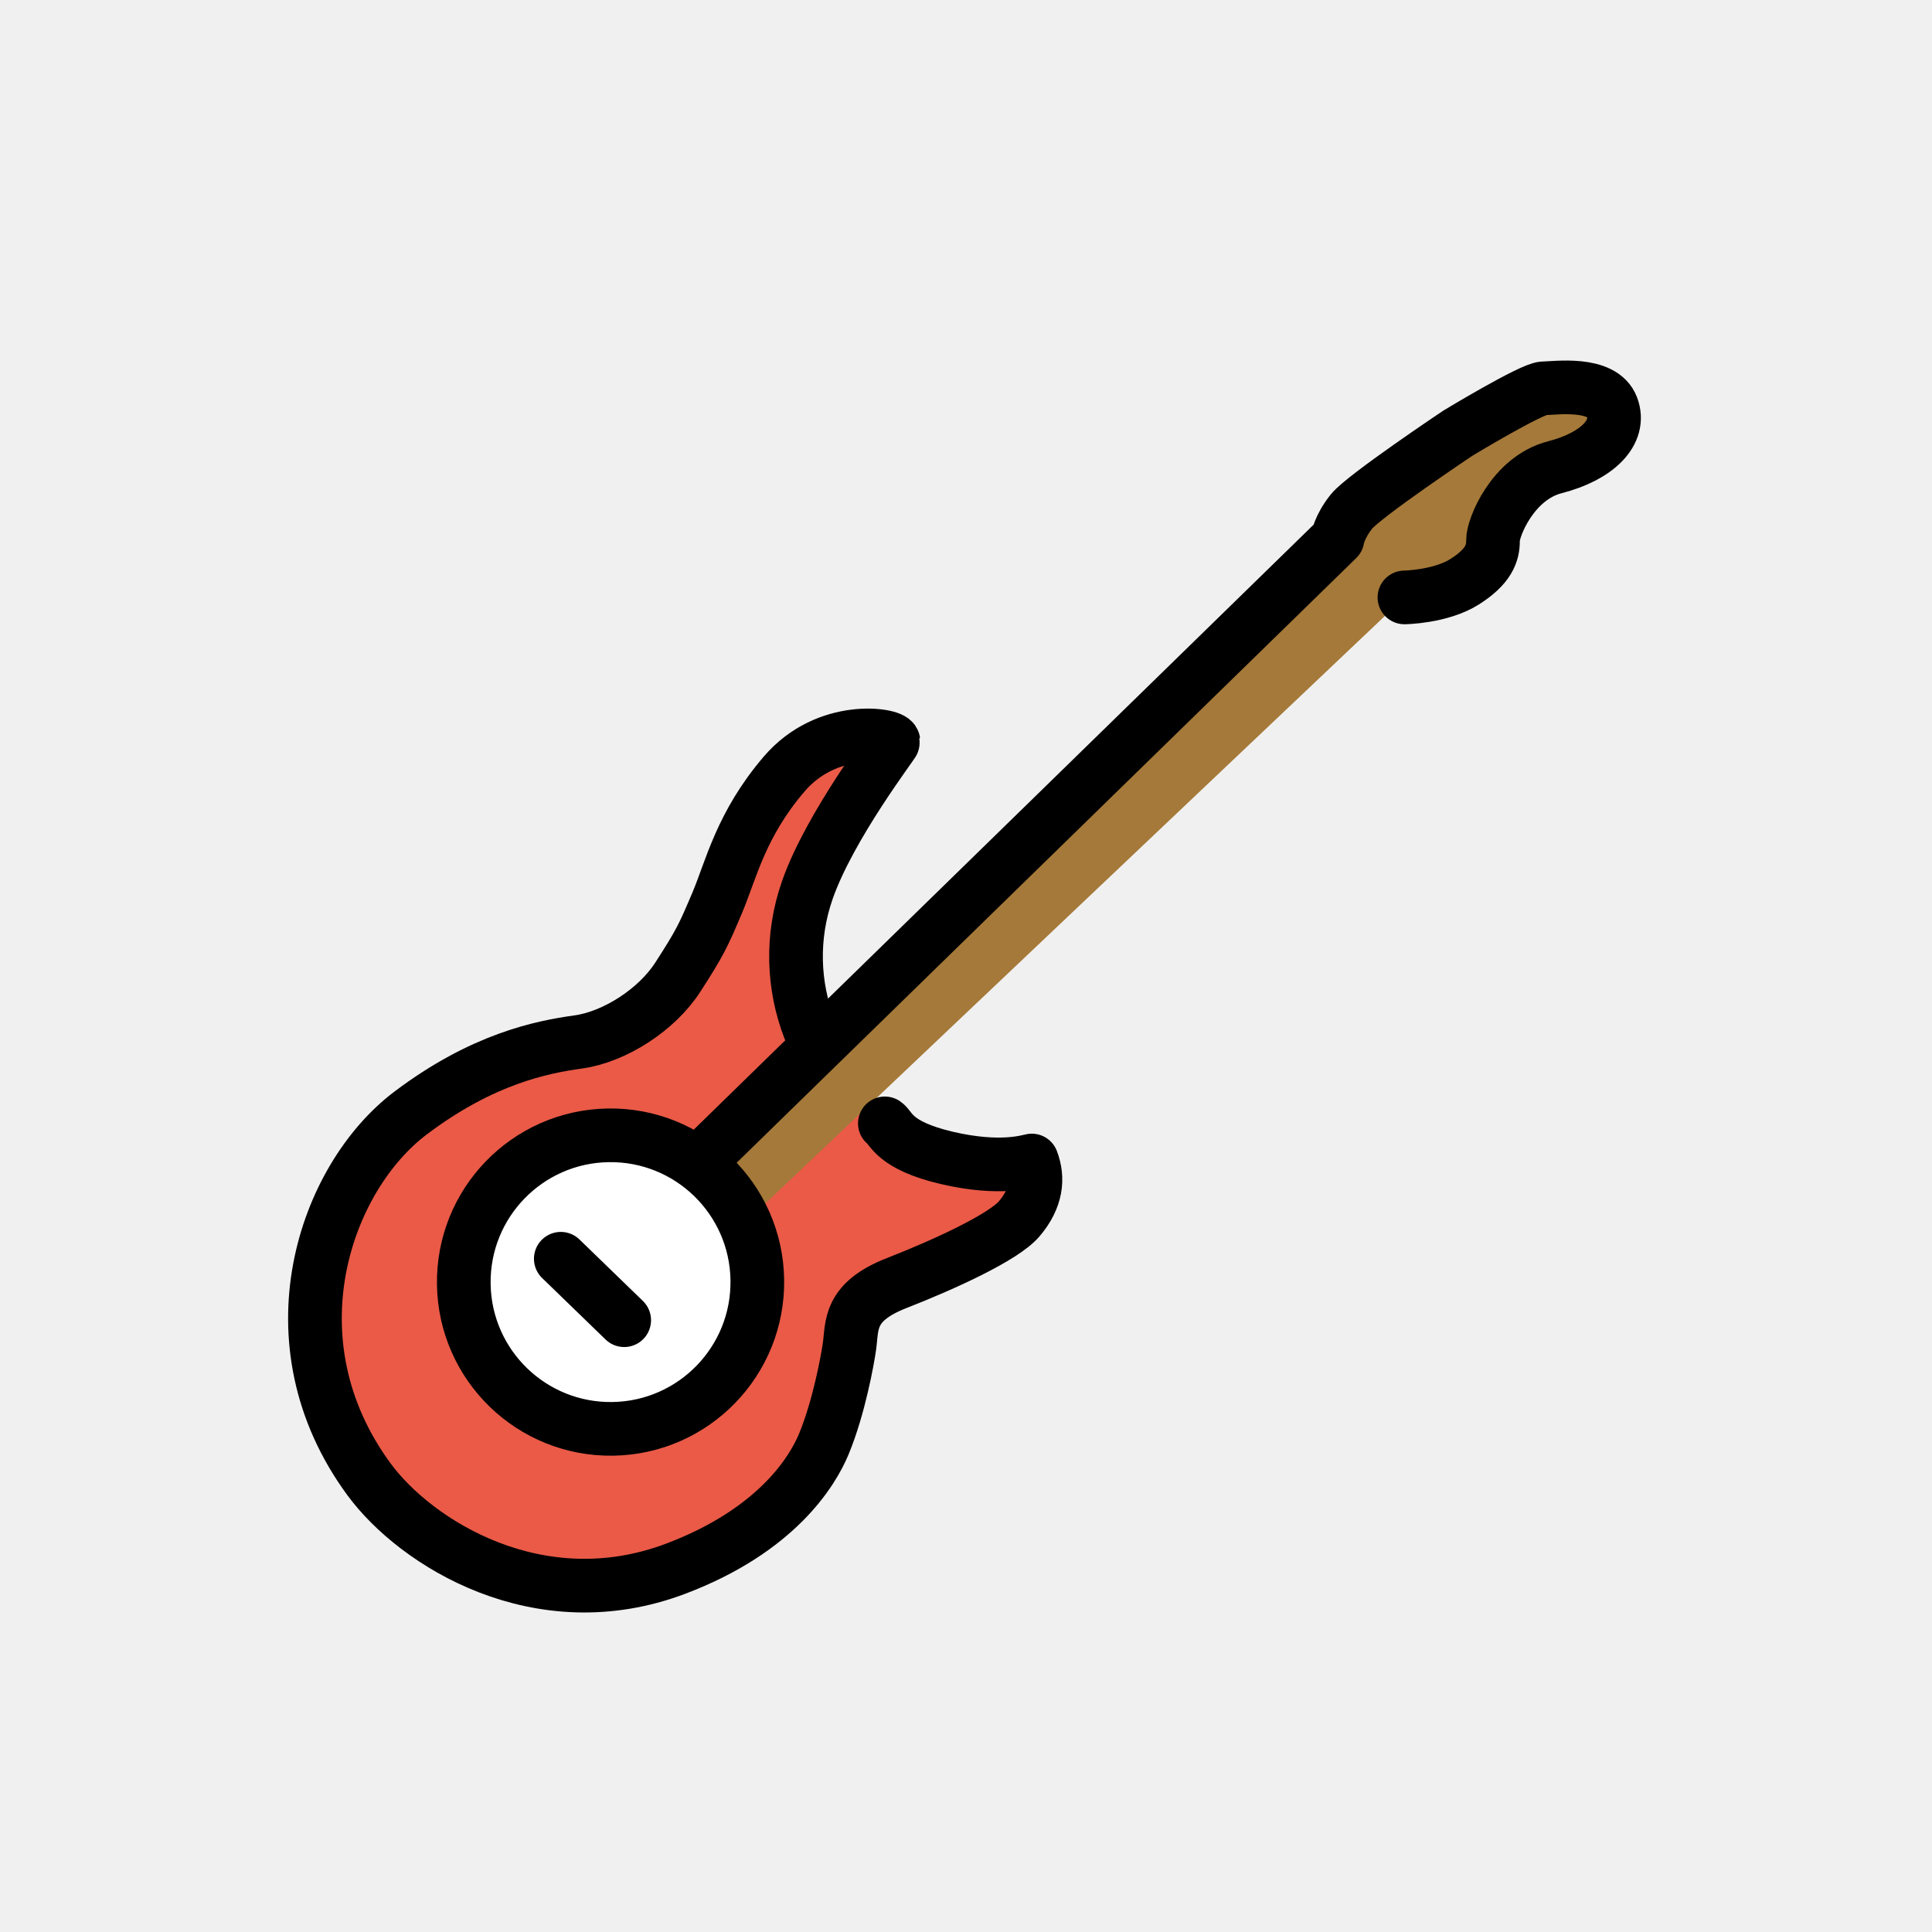
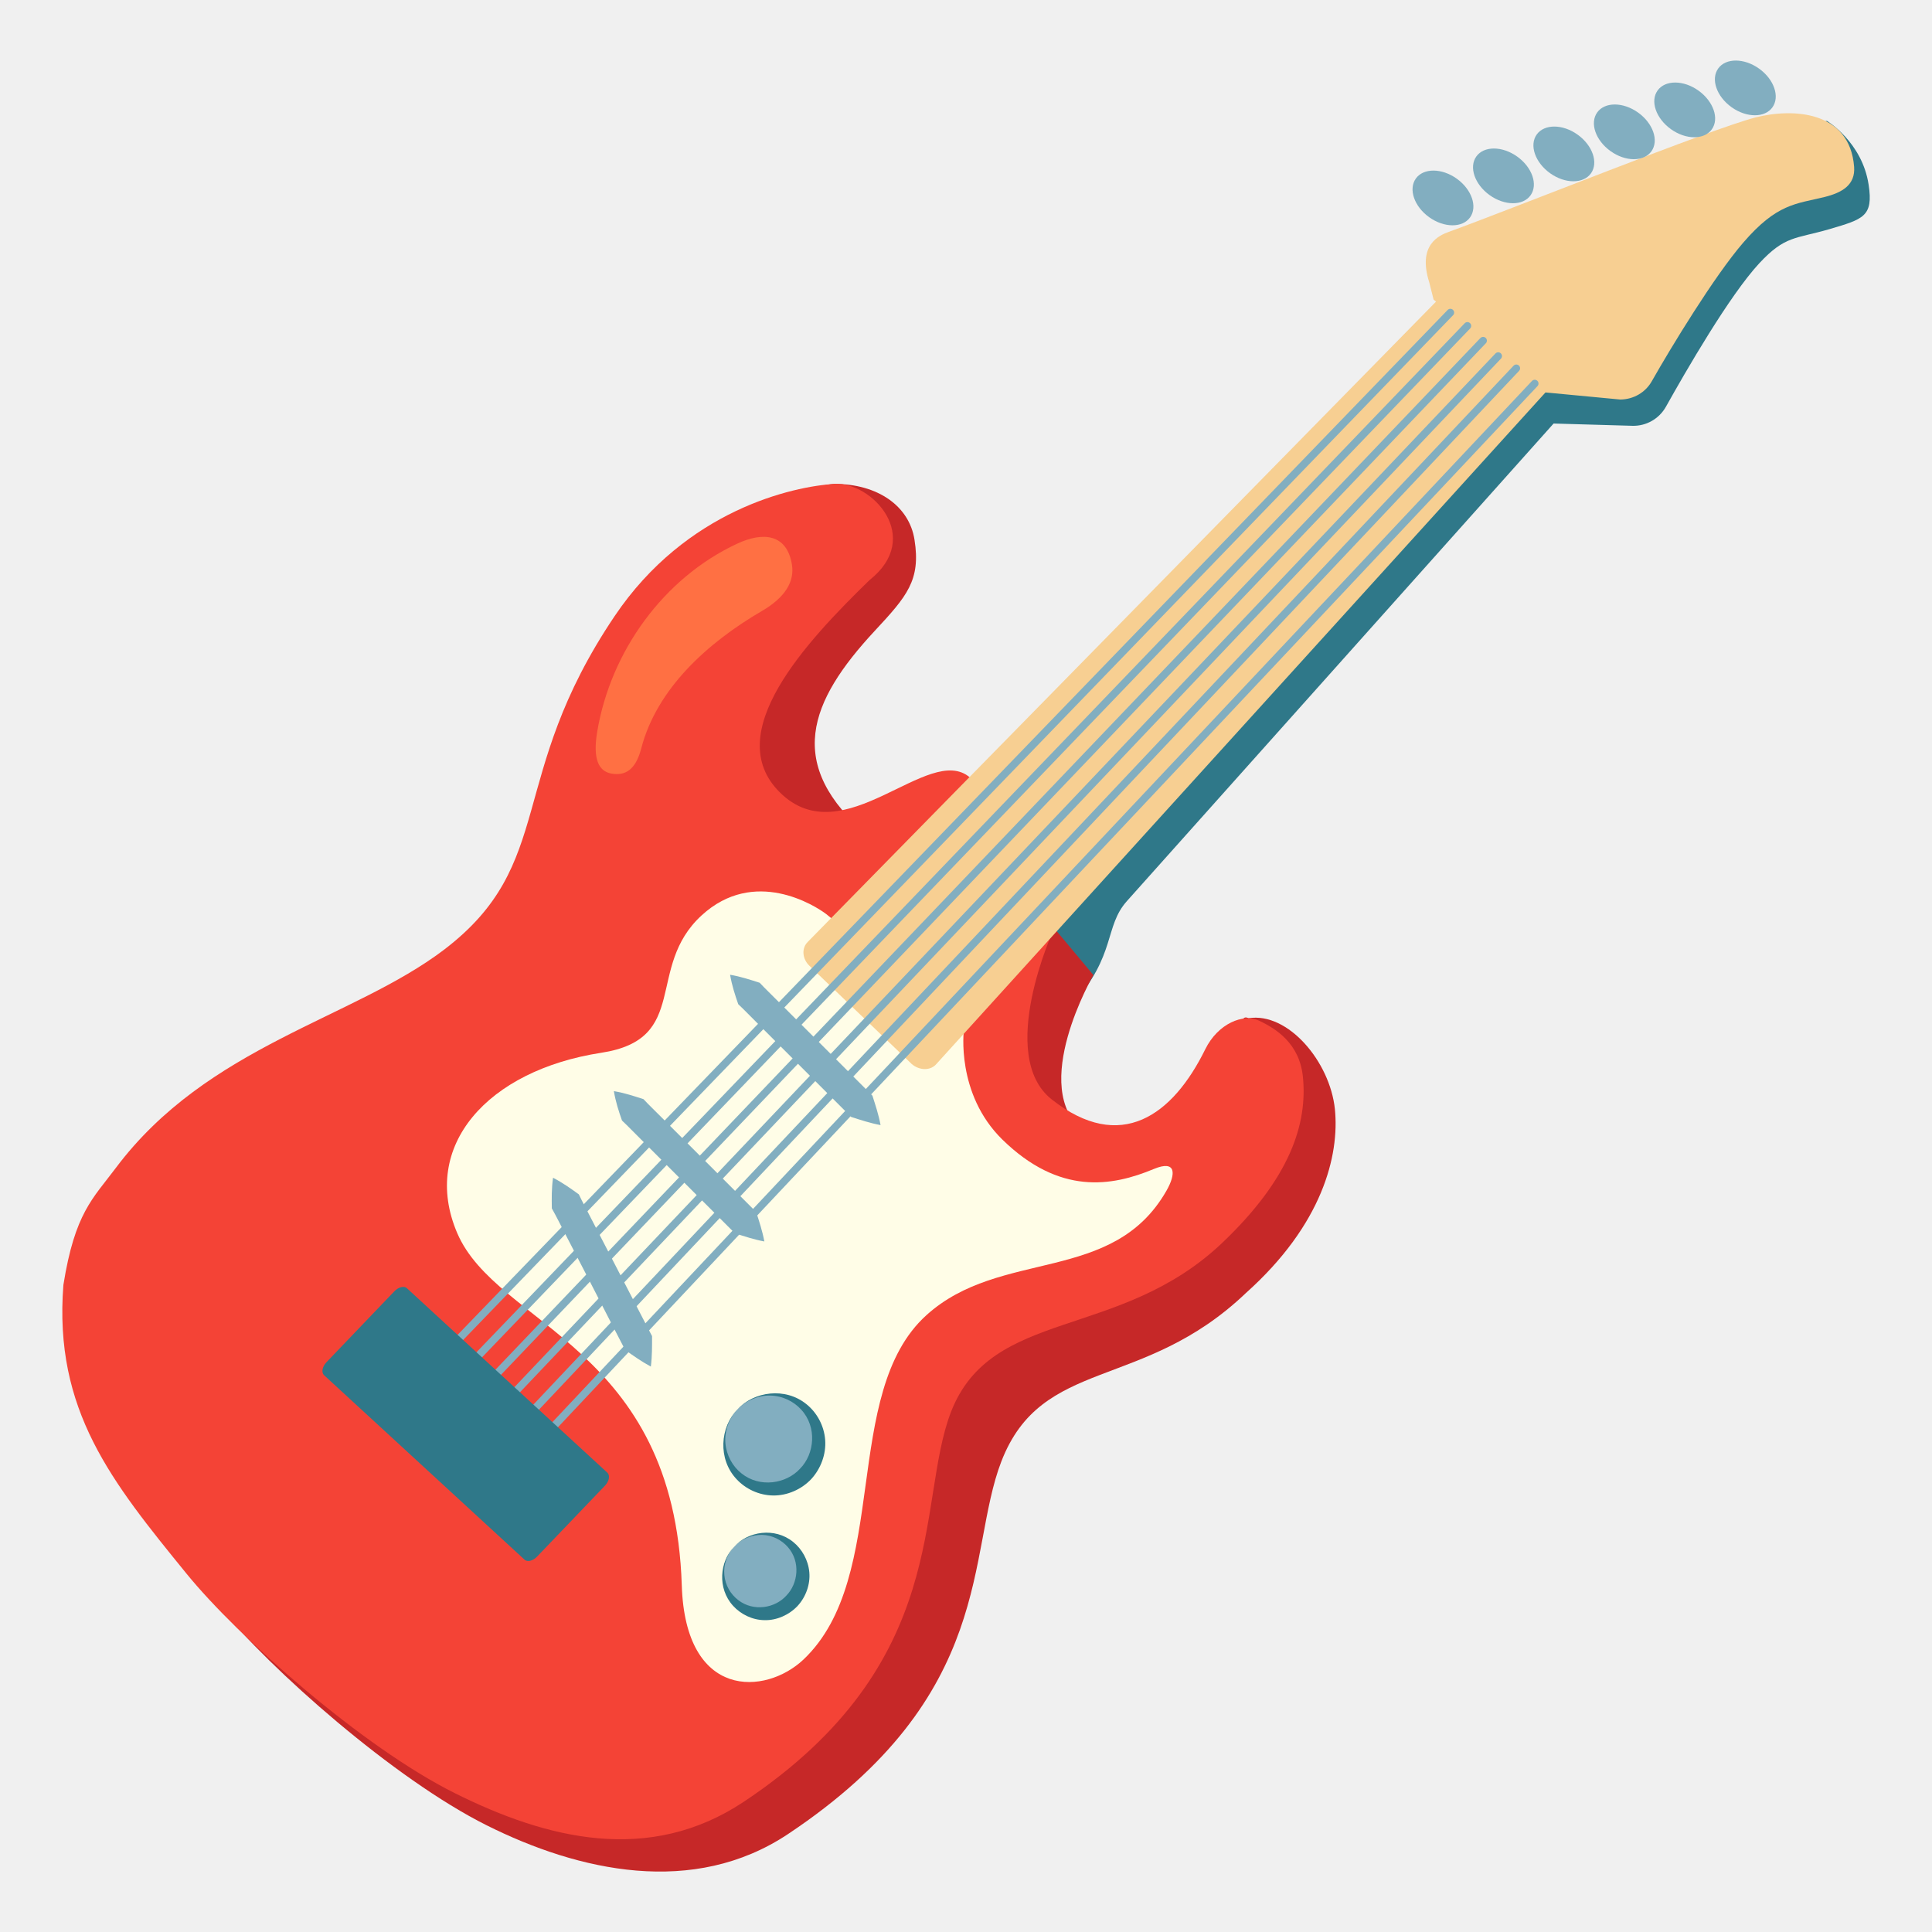
- <svg xmlns="http://www.w3.org/2000/svg" id="emoji" viewBox="0 0 72 72">
-   <g id="color">
-     <path fill="#EA5A47" stroke="none" d="M33.075,48.333c2.337-0.913,4.824-2.23,5.129-2.588c0.119-0.14,0.455-2.376,0.513-2.495 c-0.739,0.031-3.743-0.821-4.616-1.026c-1.688-0.394-4.842-5.836-4.173-7.74c0.516-1.469,3.683-7.064,3.683-7.064 s-0.717-0.571-1.853-0.381c-0.723,0.121-1.979,0.943-2.157,1.15c-1.145,1.338-3.227,6.799-4.103,8.16 c-0.939,1.454-2.162,2.381-3.823,2.611c-1.442,0.2-3.894,0.935-6.271,2.728 c-2.799,2.11-5.112,8.307-1.632,13.032c0.821,1.115,6.042,4.69,10.235,3.753 c3.613-0.807,6.831-3.404,7.157-6.458C31.172,51.936,31.088,49.111,33.075,48.333z" />
-     <ellipse cx="22.752" cy="47.779" rx="5.47" ry="5.47" transform="matrix(0.9999 -0.0158 0.0158 0.9999 -0.751 0.3649)" fill="#FFFFFF" stroke="none" />
-     <path fill="#a57939" stroke="none" d="M58.008,14.394c-0.062,0.004-5.607,2.746-6.669,3.39c-1.541,1.031-2.505,3.779-2.643,3.915 L25.771,43.417c0.438,0.463,1.675,1.631,1.955,2.187l23.887-22.65c-0.087-0.092,1.955-0.357,3.314-1.966 c0.305-0.362,1.146-1.581,2.22-2.551c1.074-0.97,2.381-1.689,2.75-2.419 C60.653,14.52,58.511,14.361,58.008,14.394z" />
-     <path fill="#EA5A47" stroke="none" d="M32.359,41.094c-0.08,0.06-0.155,0.128-0.215,0.216c0.059-0.088,0.138-0.151,0.216-0.214 L32.359,41.094z" />
-     <path fill="#EA5A47" stroke="none" d="M28.086,44.136c-0.032-0.047-0.066-0.093-0.1-0.14 C28.02,44.043,28.053,44.089,28.086,44.136z" />
-   </g>
-   <g id="hair" />
-   <g id="skin" />
-   <g id="skin-shadow" />
-   <g id="line">
-     <line x1="20.899" x2="23.262" y1="46.91" y2="49.2" fill="none" stroke="#000000" stroke-linecap="round" stroke-linejoin="round" stroke-miterlimit="10" stroke-width="2" />
-     <path fill="none" stroke="#000000" stroke-linecap="round" stroke-linejoin="round" stroke-miterlimit="10" stroke-width="2" d="M52.339,22.264c0,0,1.342-0.018,2.236-0.58c0.894-0.562,1.072-1.066,1.064-1.542s0.736-2.326,2.306-2.729 c1.571-0.403,2.488-1.3,2.128-2.251c-0.36-0.951-2.114-0.696-2.554-0.69 c-0.44,0.007-3.188,1.671-3.188,1.671s-3.511,2.348-3.966,2.92c-0.456,0.573-0.521,1.019-0.521,1.019 L26.204,43.154" />
-     <ellipse cx="22.752" cy="47.779" rx="5.47" ry="5.47" transform="matrix(0.9999 -0.0158 0.0158 0.9999 -0.751 0.3649)" fill="none" stroke="#000000" stroke-linecap="round" stroke-linejoin="round" stroke-miterlimit="10" stroke-width="2" />
-     <path fill="none" stroke="#000000" stroke-linecap="round" stroke-linejoin="round" stroke-miterlimit="10" stroke-width="2" d="M30.167,38.34c-0.618-1.605-0.691-3.429-0.077-5.179c0.844-2.405,3.214-5.471,3.206-5.529 c-0.036-0.256-2.465-0.666-4.075,1.216c-1.611,1.881-1.975,3.572-2.492,4.795 c-0.518,1.223-0.639,1.487-1.47,2.774c-0.782,1.213-2.349,2.225-3.711,2.414 c-1.363,0.189-3.567,0.627-6.243,2.645c-3.2,2.413-5.34,8.512-1.546,13.664 c1.734,2.355,6.314,5.255,11.43,3.318c3.766-1.427,5.095-3.635,5.513-4.644c0.57-1.378,0.889-3.167,0.955-3.636 c0.11-0.781-0.048-1.655,1.755-2.36c1.803-0.705,3.987-1.71,4.57-2.395c0.657-0.773,0.721-1.514,0.47-2.174 c-0.137,0.022-1.168,0.37-3.164-0.097c-1.996-0.467-2.069-1.123-2.312-1.287" />
+ <svg xmlns="http://www.w3.org/2000/svg" version="1.1" id="Layer_2" x="0px" y="0px" viewBox="0 0 128 128" style="enable-background:new 0 0 128 128;" xml:space="preserve">
+   <g>
+     <path style="fill:#2F7889;" d="M123.8,12.23c-0.43-2.82-2.76-4.22-2.76-4.22C117.62,8.44,97.88,17,97.88,17l-0.65,5.55L54.61,64.3   c-0.42,0.42-0.36,1.13,0.13,1.59l6.74,6.74c0.52,0.44,1.25,0.44,1.63-0.01c0,0,3.65-1.27,7.97-6.12c2.88-3.23,2.07-5.11,3.58-6.8   c11.31-12.66,27.04-30.26,28.27-31.64l5.21,0.15c0.92,0.03,1.78-0.46,2.23-1.26c1.33-2.38,4.22-7.39,6.19-9.51   c1.71-1.84,2.38-1.6,4.65-2.26C123.43,14.52,124.13,14.36,123.8,12.23z" />
+     <path style="fill:#FFFDE7;" d="M56.78,62.1c0,0-3.62-4.12-7.31-2.46c-4.93,2.22-1.56,7.75-8.15,10.04c-7.2,2.49-12.3,7.24-9.84,13   c2.64,6.18,13.18,6.53,13.68,22.38c0.24,7.59,5.66,7.4,8.06,4.91c4.21-4.39,3.79-17.97,8.14-22.81c4.35-4.84,15.13-3.6,19.04-12.62   c0,0-6.7,6.73-15.21,0.09c-4.03-3.15-3.98-8.4-3.98-8.4L56.78,62.1L56.78,62.1z" />
+     <path style="fill:#C62828;" d="M67.24,54.3c0,0,0.44,0.45-0.84-0.65c-2.74-2.35-4.61,5.96-8.85,1.75   c-5.61-4.74-3.94-8.93,0.41-13.61c2.13-2.29,3.05-3.35,2.63-6.02c-0.35-2.27-2.47-3.71-5.31-3.71c-2.77,0.16-7.7,3.86-12.44,10.9   c-7.21,10.7-3.79,16.38-11.3,22.1c-7.5,5.71-24.07,7.73-25.21,22.21c-0.65,8.31,3.21,13.05,8.15,19.12   c3.42,4.21,11.64,11.48,17.76,14.54s13.71,4.75,19.97,0.58c13.86-9.23,11.79-18.61,14.13-24.68c2.69-6.96,9.36-4.63,16.2-11.16   c5.08-4.54,6.21-9.12,5.9-12.19c-0.33-3.15-3.11-6.44-5.72-6.02c-1-0.47,0.1,2.47-0.75,4.19c-2.15,4.37-5.6,6.92-10.17,3.32   c-3.69-2.91,0.64-10.37,0.64-10.37l-2.86-3.42L67.24,54.3z" />
+     <path style="fill:#F44336;" d="M65.1,52.16c0,0,0.44,0.45-0.84-0.65c-2.74-2.35-8.37,5.19-12.6,0.98   c-3.93-3.91,1.75-9.97,5.94-14.05c3.6-2.85,0.17-6.52-2.3-6.38c-2.77,0.16-9.84,1.72-14.58,8.76c-7.21,10.7-3.79,16.38-11.3,22.1   c-6.04,4.59-15.67,6.36-21.74,14.45c-1.52,2.03-2.72,2.98-3.48,7.76c-0.65,8.31,3.21,13.05,8.15,19.12   c3.42,4.21,11.64,11.48,17.76,14.54s12.9,4.75,19.17,0.58c13.86-9.23,11.38-19.73,13.72-25.81c2.69-6.96,11.16-4.72,18-11.24   c4.52-4.31,5.63-7.91,5.32-10.98c-0.22-2.2-1.77-3.19-2.93-3.73c-1-0.47-2.69,0.18-3.54,1.91c-2.15,4.37-5.6,6.92-10.17,3.32   c-3.69-2.91,0.11-11.22,0.11-11.22L65.1,52.16z" />
+     <path style="fill:#FFFDE7;" d="M54.74,60.56c-0.75-0.57-4.77-3.12-8.26,0.09c-3.76,3.46-0.7,8.19-6.65,9.1   c-7.53,1.16-12,6.18-9.54,11.94c2.64,6.18,14.38,7.49,14.88,23.35c0.24,7.59,5.55,7.28,8.06,4.91c5.81-5.5,2.45-17.65,8.14-22.81   c4.91-4.45,12.35-2.02,15.91-8.25c0.63-1.1,0.67-2.07-0.84-1.44c-2.78,1.16-6.25,1.75-10.04-1.96c-3.09-3.04-2.54-7.25-2.54-7.25   S55.45,61.1,54.74,60.56z" />
+     <g>
+       <ellipse transform="matrix(0.6845 -0.729 0.729 0.6845 -53.5011 67.3992)" style="fill:#82AEC0;" cx="51.12" cy="95.51" rx="3.14" ry="3.11" />
+       <path style="fill:#2F7889;" d="M48.85,93.39c1.09-1.21,3.18-1.51,4.59-0.35c0.69,0.56,1.16,1.42,1.23,2.36    c0.07,0.93-0.28,1.89-0.92,2.59c-0.65,0.69-1.59,1.1-2.52,1.09c-0.94-0.01-1.83-0.43-2.43-1.08    C47.54,96.66,47.71,94.55,48.85,93.39z M48.85,93.39c-0.56,0.6-0.86,1.43-0.79,2.23c0.07,0.8,0.48,1.54,1.07,2    c1.21,0.97,2.96,0.69,3.88-0.32c0.96-0.98,1.13-2.75,0.08-3.9c-0.5-0.56-1.26-0.93-2.07-0.94C50.23,92.44,49.42,92.79,48.85,93.39    z" />
+     </g>
+     <g>
+       <ellipse transform="matrix(0.6845 -0.729 0.729 0.6845 -60.062 69.7506)" style="fill:#82AEC0;" cx="50.55" cy="104.27" rx="2.65" ry="2.62" />
+       <path style="fill:#2F7889;" d="M48.64,102.47c0.92-1.02,2.68-1.3,3.9-0.32c0.59,0.47,1.01,1.21,1.08,2.02    c0.07,0.8-0.23,1.64-0.79,2.24c-0.56,0.59-1.38,0.95-2.18,0.93c-0.81-0.01-1.57-0.39-2.08-0.95    C47.51,105.23,47.68,103.45,48.64,102.47z M48.64,102.47c-0.47,0.51-0.72,1.21-0.65,1.88c0.06,0.68,0.42,1.28,0.92,1.66    c1.02,0.79,2.45,0.53,3.19-0.3c0.78-0.8,0.95-2.24,0.1-3.21c-0.41-0.47-1.04-0.8-1.72-0.81C49.8,101.68,49.12,101.97,48.64,102.47    z" />
+     </g>
+     <path style="fill:#F7CF92;" d="M102.8,25.55L96.4,18.7L53.51,62.41c-0.42,0.42-0.36,1.13,0.13,1.59l6.77,6.5   c0.52,0.44,1.25,0.44,1.63-0.01L102.8,25.55z" />
+     <path style="fill:#F7CF92;" d="M94.98,19.85l-0.29-1.15c-0.79-2.5,0.67-3.11,1.3-3.34c4.04-1.46,17.42-6.84,20.32-7.58   c2.49-0.63,6.24-0.44,6.53,3.27c0.09,1.2-0.79,1.71-1.95,2c-1.92,0.47-3.16,0.43-5.4,3.03c-1.91,2.21-4.78,6.93-6.05,9.17   c-0.42,0.75-1.21,1.21-2.09,1.22L102.39,26L94.98,19.85z" />
+     <g>
+       <path style="fill:#82AEC0;" d="M48.37,64.58c0.71,0.12,1.33,0.33,1.96,0.53c0.4,0.43,0.83,0.83,1.24,1.25l2.49,2.49l2.49,2.49    l1.25,1.25c0.2,0.63,0.41,1.25,0.54,1.95c-0.7-0.13-1.32-0.34-1.95-0.54l-1.25-1.25l-2.49-2.49l-2.49-2.49    c-0.42-0.41-0.82-0.84-1.25-1.24C48.7,65.92,48.49,65.29,48.37,64.58z" />
+     </g>
+     <g>
+       <path style="fill:#82AEC0;" d="M40.67,72.29c0.71,0.12,1.33,0.33,1.96,0.53c0.4,0.43,0.83,0.83,1.24,1.25l2.49,2.49l2.49,2.49    l1.25,1.25c0.2,0.63,0.41,1.25,0.54,1.95c-0.7-0.13-1.32-0.34-1.95-0.54l-1.25-1.25l-2.49-2.49l-2.49-2.49    c-0.42-0.41-0.82-0.84-1.25-1.24C40.99,73.62,40.79,73,40.67,72.29z" />
+     </g>
+     <g>
+       <path style="fill:#82AEC0;" d="M36.64,78.03c0.64,0.33,1.17,0.71,1.71,1.1c0.25,0.53,0.54,1.05,0.8,1.57l1.62,3.13l1.62,3.13    l0.81,1.56c0,0.66,0.01,1.32-0.08,2.02c-0.63-0.34-1.16-0.72-1.7-1.1l-0.81-1.56L39,84.75l-1.62-3.13    c-0.27-0.52-0.53-1.05-0.82-1.56C36.55,79.4,36.54,78.74,36.64,78.03z" />
+     </g>
+     <g>
+       <line style="fill:none;stroke:#82AEC0;stroke-width:0.5;stroke-linecap:round;stroke-miterlimit:10;" x1="27.59" y1="91.62" x2="96.09" y2="20.71" />
+       <line style="fill:none;stroke:#82AEC0;stroke-width:0.5;stroke-linecap:round;stroke-miterlimit:10;" x1="28.86" y1="92.77" x2="97.22" y2="21.59" />
+       <line style="fill:none;stroke:#82AEC0;stroke-width:0.5;stroke-linecap:round;stroke-miterlimit:10;" x1="30.13" y1="93.93" x2="98.26" y2="22.57" />
+       <line style="fill:none;stroke:#82AEC0;stroke-width:0.5;stroke-linecap:round;stroke-miterlimit:10;" x1="31.41" y1="95.08" x2="99.26" y2="23.59" />
+       <line style="fill:none;stroke:#82AEC0;stroke-width:0.5;stroke-linecap:round;stroke-miterlimit:10;" x1="32.68" y1="96.24" x2="100.46" y2="24.4" />
+       <line style="fill:none;stroke:#82AEC0;stroke-width:0.5;stroke-linecap:round;stroke-miterlimit:10;" x1="33.95" y1="97.4" x2="101.68" y2="25.41" />
+     </g>
+     <path style="fill:#2F7889;" d="M21.62,90.26c-0.27,0.29-0.34,0.67-0.15,0.85l13.28,12.22c0.19,0.18,0.57,0.08,0.84-0.21l4.5-4.7   c0.27-0.29,0.34-0.67,0.15-0.85L26.96,85.35c-0.19-0.18-0.57-0.08-0.84,0.21L21.62,90.26z" />
+     <g>
+       <path style="fill:#FF7043;" d="M40.5,51.25c-0.81-0.15-1.25-0.91-0.93-2.79c0.89-5.3,4.39-10.17,9.27-12.44    c1.71-0.8,3.3-0.66,3.63,1.4c0.17,1.09-0.42,2.15-2.01,3.07c-3.56,2.08-6.95,5.12-7.98,9.11C42.1,51.04,41.4,51.41,40.5,51.25z" />
+     </g>
+     <g>
+       <ellipse transform="matrix(0.5826 -0.8127 0.8127 0.5826 29.2495 83.1709)" style="fill:#82AEC0;" cx="95.6" cy="13.11" rx="1.57" ry="2.21" />
+       <ellipse transform="matrix(0.5826 -0.8127 0.8127 0.5826 32.1068 85.818)" style="fill:#82AEC0;" cx="99.61" cy="11.65" rx="1.57" ry="2.21" />
+       <ellipse transform="matrix(0.5826 -0.8127 0.8127 0.5826 34.964 88.465)" style="fill:#82AEC0;" cx="103.61" cy="10.19" rx="1.57" ry="2.21" />
+       <ellipse transform="matrix(0.5826 -0.8127 0.8127 0.5826 37.8213 91.112)" style="fill:#82AEC0;" cx="107.62" cy="8.73" rx="1.57" ry="2.21" />
+       <ellipse transform="matrix(0.5826 -0.8127 0.8127 0.5826 40.6785 93.759)" style="fill:#82AEC0;" cx="111.62" cy="7.27" rx="1.57" ry="2.21" />
+       <ellipse transform="matrix(0.5826 -0.8127 0.8127 0.5826 43.5358 96.4061)" style="fill:#82AEC0;" cx="115.63" cy="5.82" rx="1.57" ry="2.21" />
+     </g>
  </g>
</svg>
